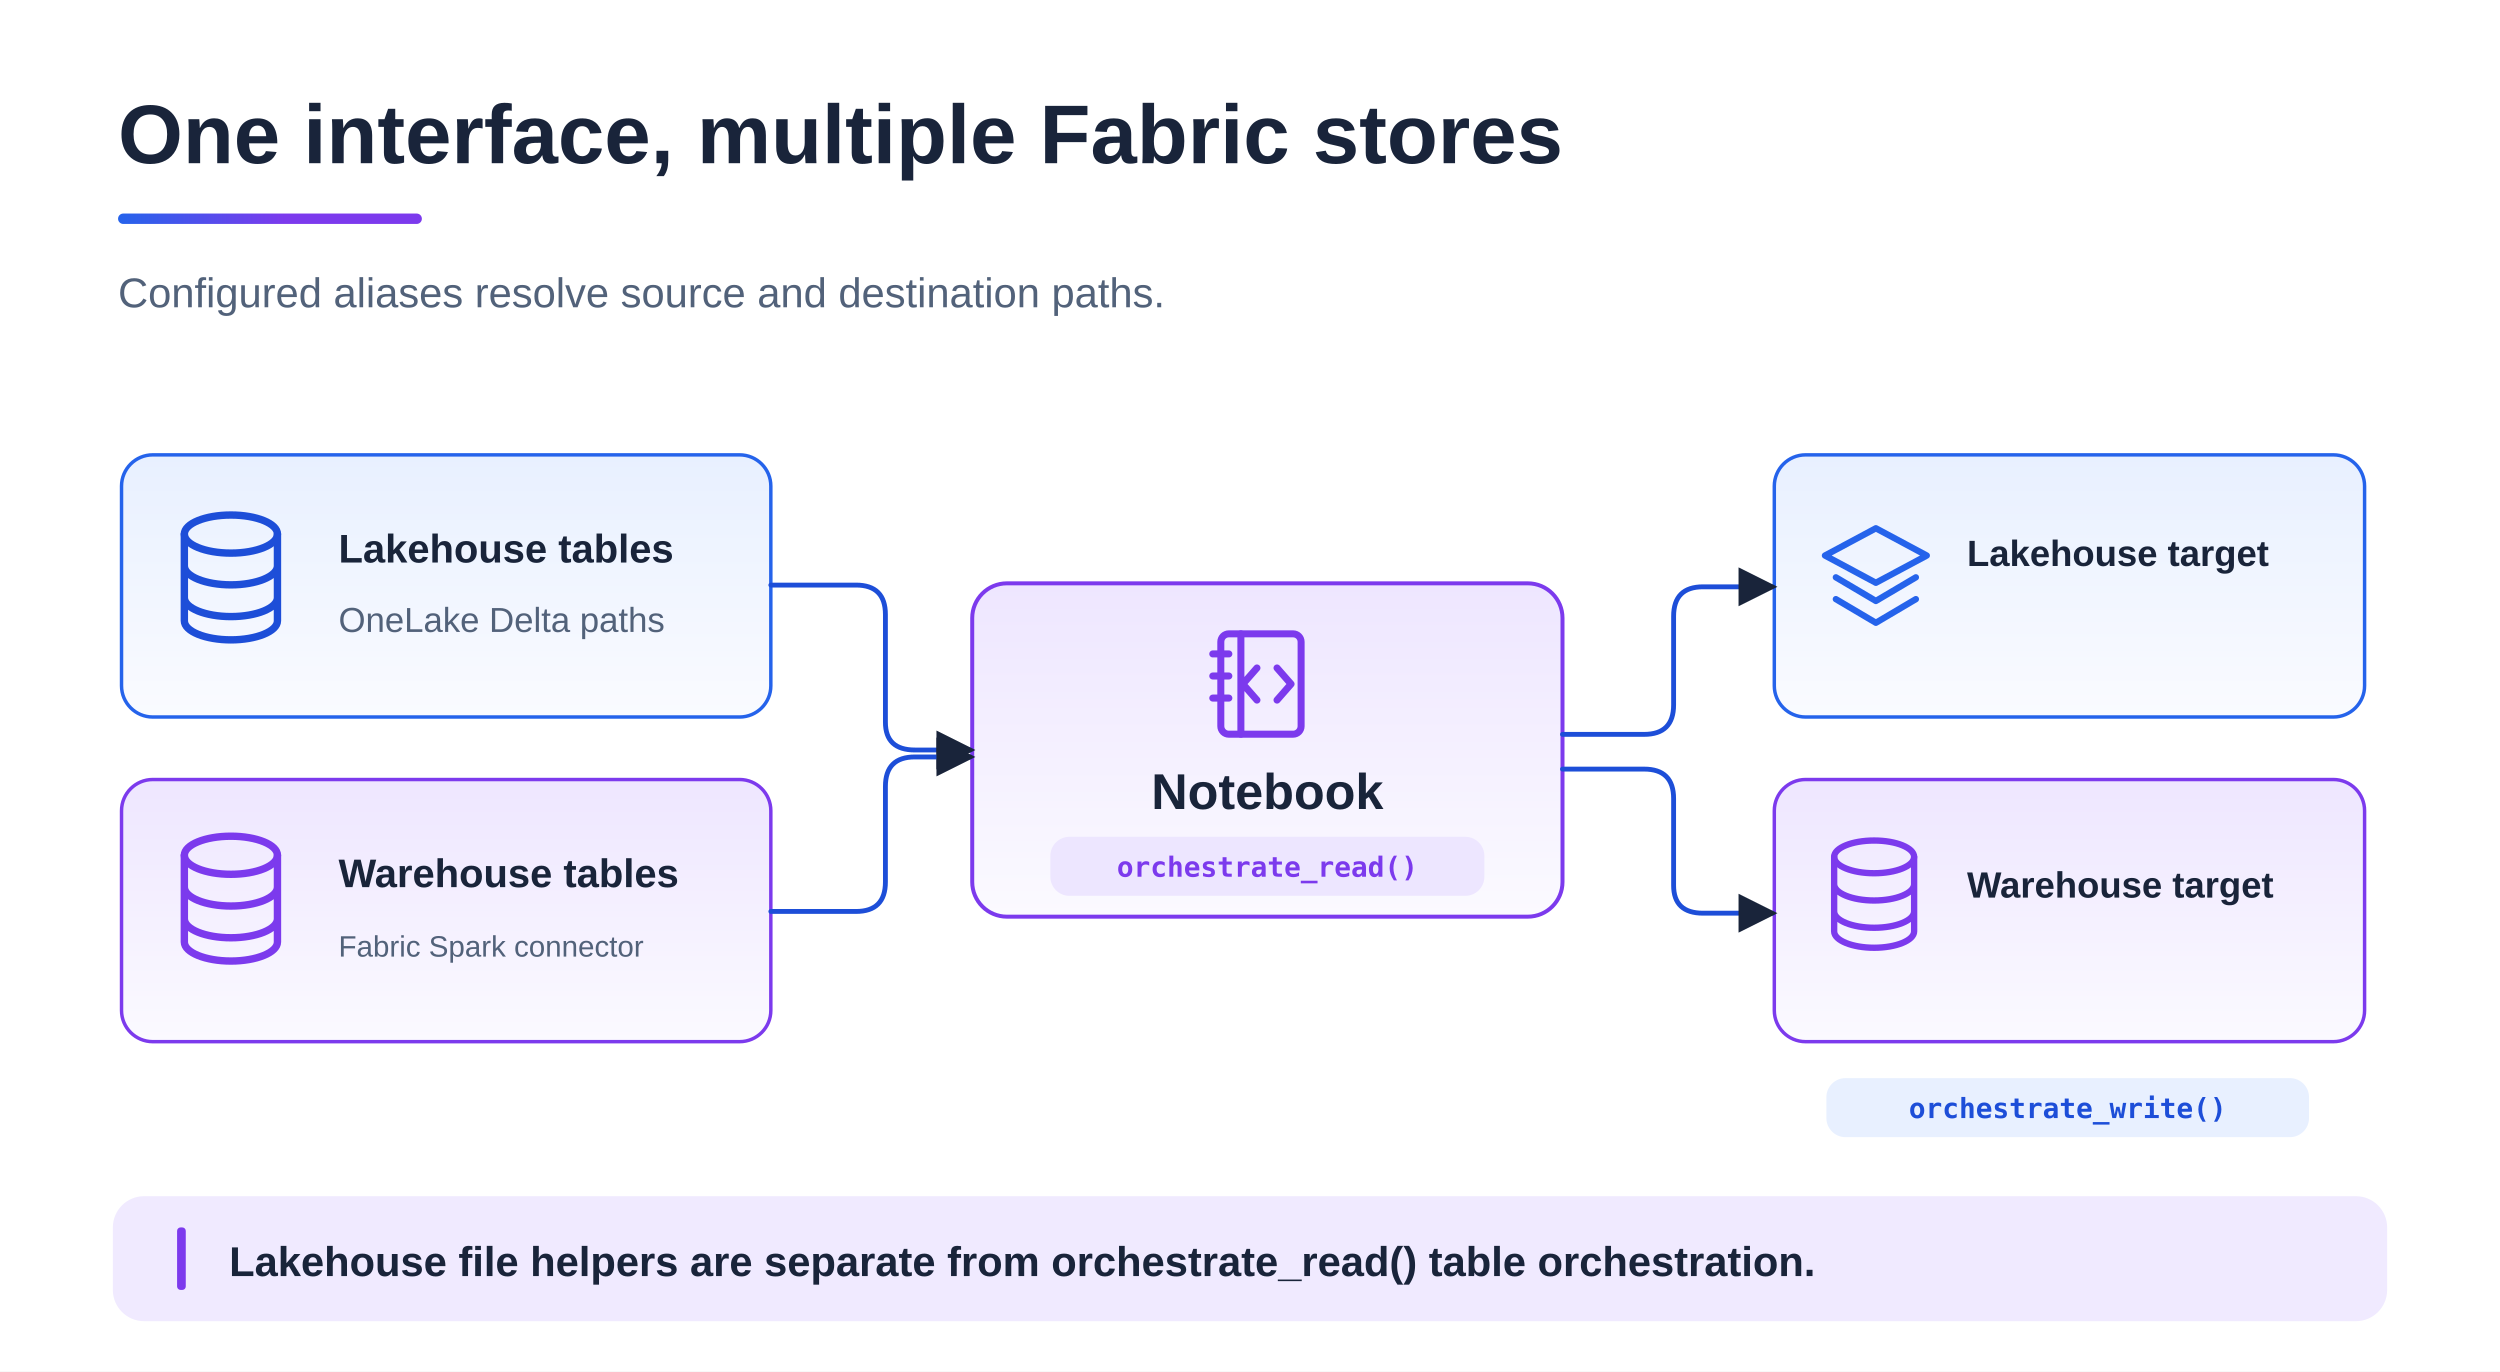
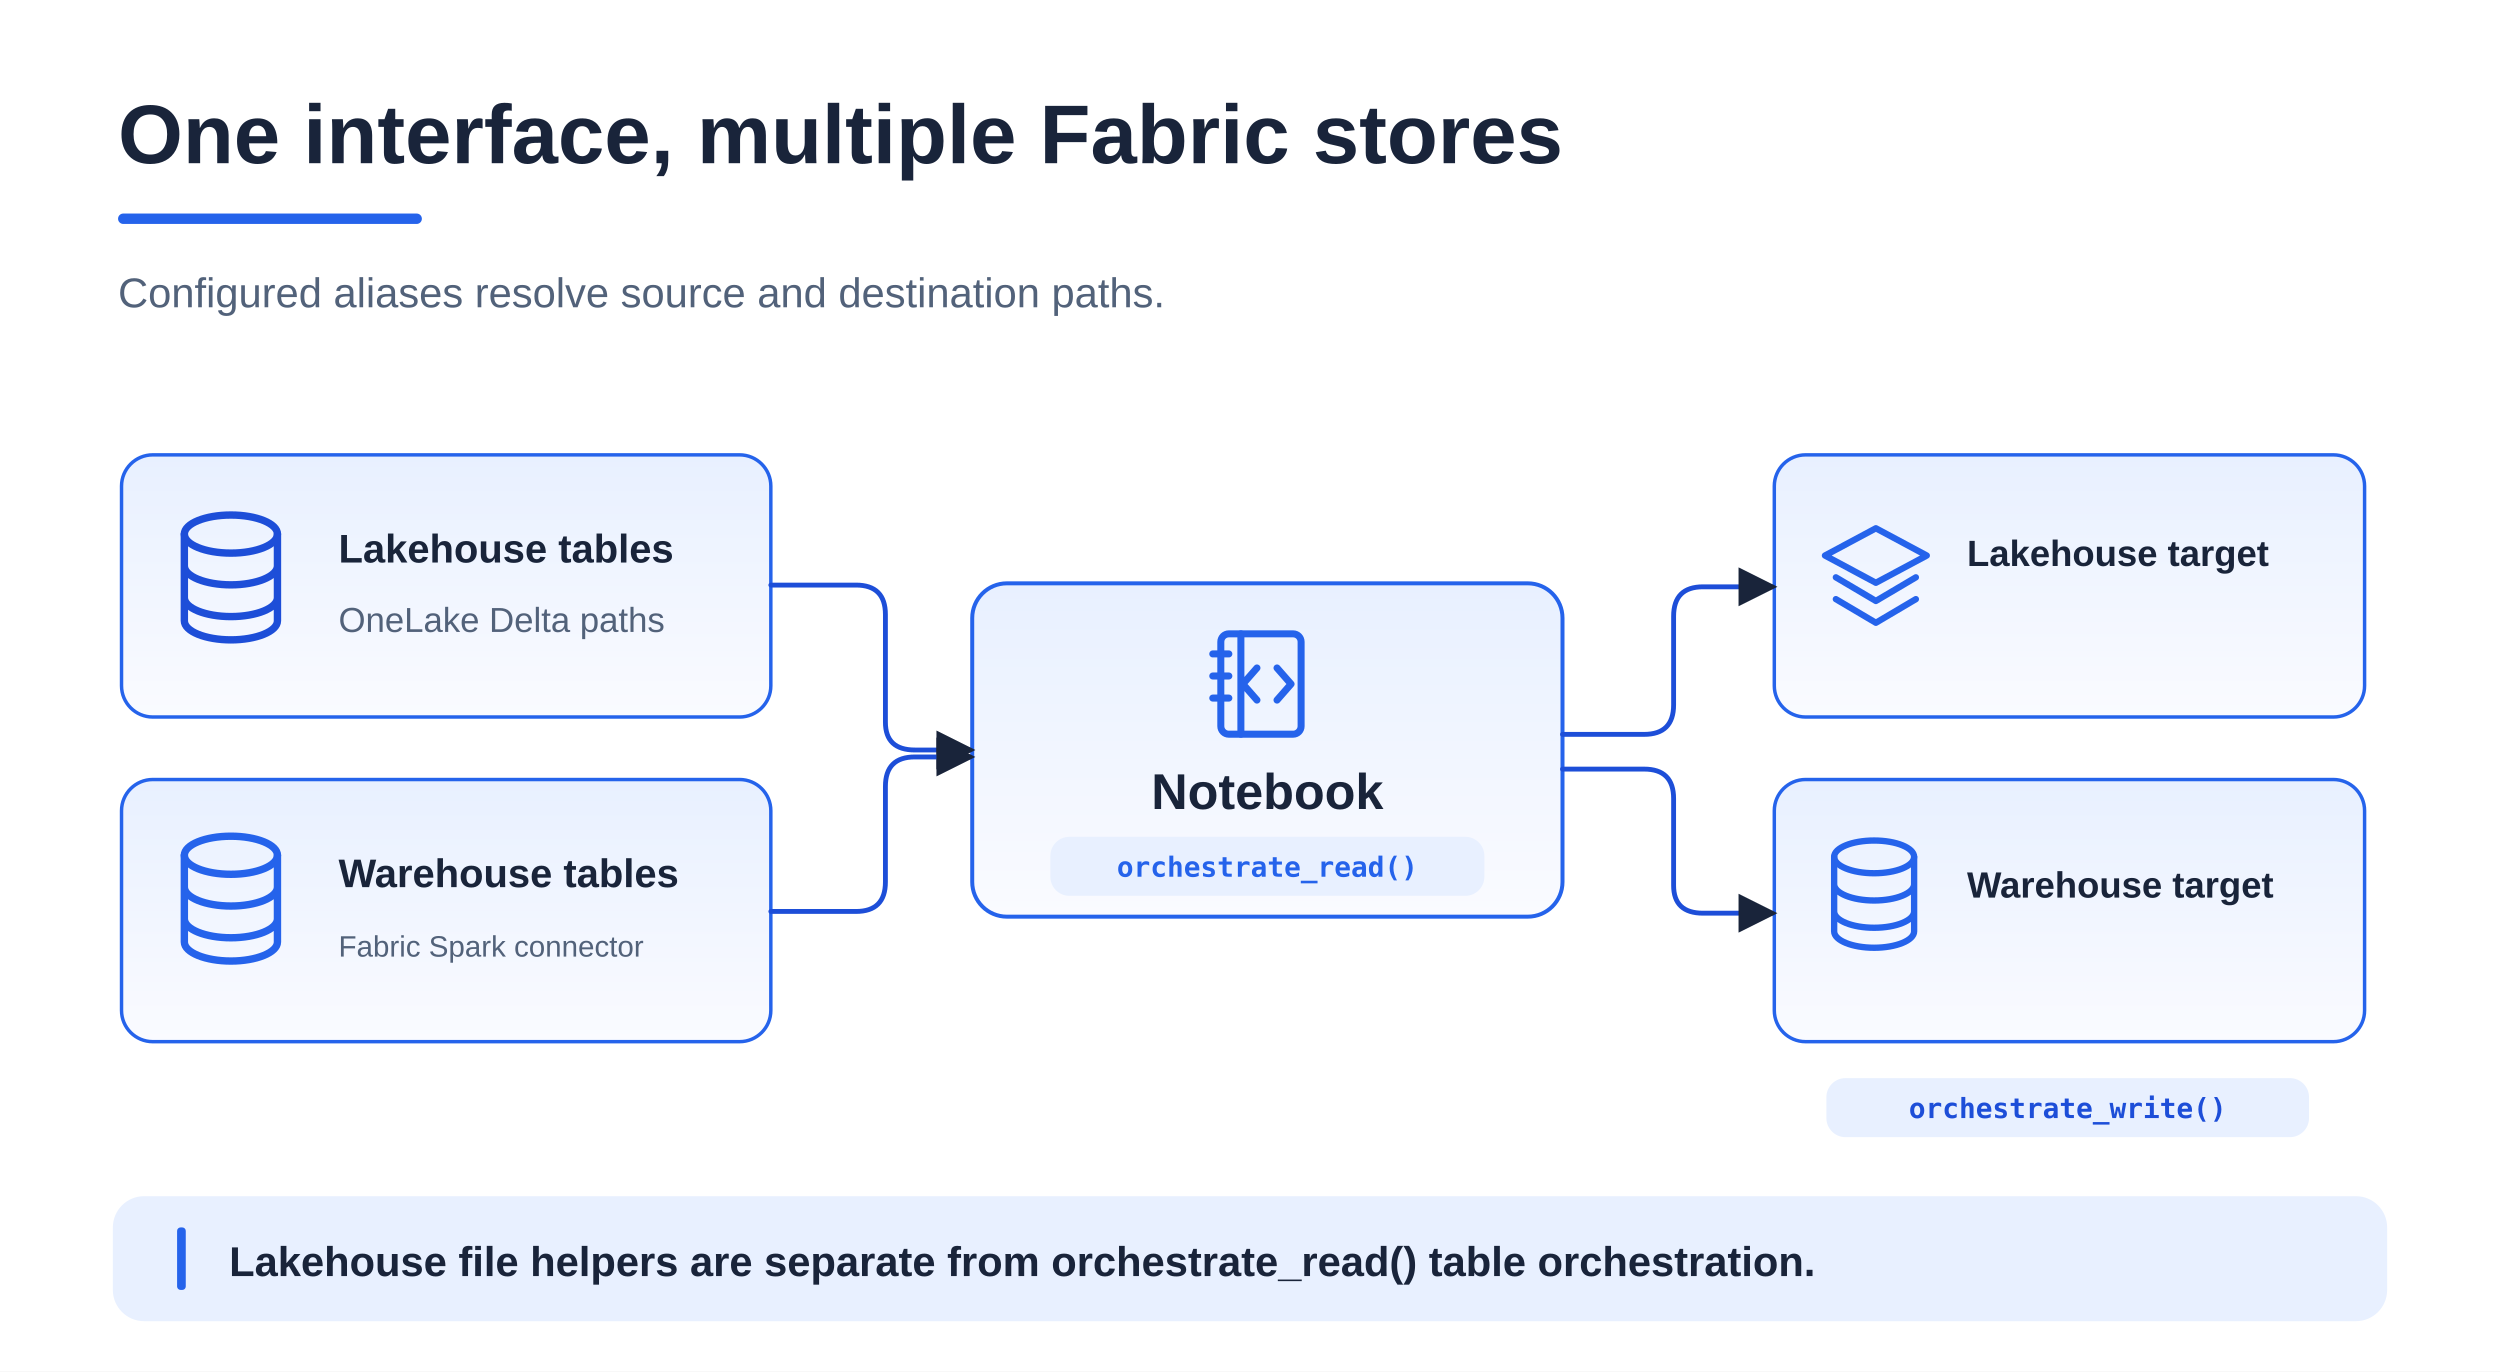
<svg xmlns="http://www.w3.org/2000/svg" width="1440" height="790" viewBox="0 0 1440 790" role="img" aria-label="One interface, multiple Fabric stores">
  <defs>
    <linearGradient id="accent">
      <stop offset="0%" stop-color="#2563EB" />
-       <stop offset="55%" stop-color="#7C3AED" />
-       <stop offset="100%" stop-color="#7C3AED" />
+       <stop offset="55%" stop-color="#2563EB" />
+       <stop offset="100%" stop-color="#2563EB" />
    </linearGradient>
    <linearGradient id="bl" x2="0" y2="1">
      <stop offset="0%" stop-color="#E8F0FF" />
      <stop offset="100%" stop-color="#FAFBFF" />
    </linearGradient>
    <linearGradient id="gr" x2="0" y2="1">
-       <stop offset="0%" stop-color="#EEE6FF" />
-       <stop offset="100%" stop-color="#FBFAFF" />
+       <stop offset="0%" stop-color="#E8F0FF" />
+       <stop offset="100%" stop-color="#FAFBFF" />
    </linearGradient>
    <linearGradient id="aq" x2="0" y2="1">
-       <stop offset="0%" stop-color="#EEE6FF" />
-       <stop offset="100%" stop-color="#FBFAFF" />
+       <stop offset="0%" stop-color="#E8F0FF" />
+       <stop offset="100%" stop-color="#FAFBFF" />
    </linearGradient>
    <marker id="ar" markerWidth="8" markerHeight="8" refX="7" refY="4" orient="auto">
      <path d="M0 0L8 4L0 8Z" fill="#19243A" />
    </marker>
  </defs>
  <rect width="1440" height="790" fill="#fff" />
  <text x="68" y="94" fill="#19243A" font-family="Segoe UI,Arial,sans-serif" font-size="48" font-weight="700" text-anchor="start">One interface, multiple Fabric stores</text>
  <rect x="68" y="123" width="175" height="6" rx="3" fill="url(#accent)" />
  <text x="68" y="177" fill="#52627A" font-family="Segoe UI,Arial,sans-serif" font-size="24" font-weight="400" text-anchor="start">Configured aliases resolve source and destination paths.</text>
  <rect x="70" y="262" width="374" height="151" rx="18" fill="url(#bl)" stroke="#2563EB" stroke-width="2" />
  <g transform="translate(94 293) scale(1.21875)" fill="none" stroke="#1D4ED8" stroke-width="3.5" stroke-linejoin="round" stroke-linecap="round">
    <ellipse cx="32" cy="12" rx="22" ry="9" />
    <path d="M10 12v15c0 5 10 9 22 9s22-4 22-9V12M10 27v15c0 5 10 9 22 9s22-4 22-9V27M10 42v11c0 5 10 9 22 9s22-4 22-9V42" />
  </g>
  <text x="195" y="324" fill="#19243A" font-family="Segoe UI,Arial,sans-serif" font-size="23" font-weight="700" text-anchor="start">Lakehouse tables</text>
  <text x="195" y="364" fill="#52627A" font-family="Segoe UI,Arial,sans-serif" font-size="20" font-weight="400" text-anchor="start">OneLake Delta paths</text>
-   <rect x="70" y="449" width="374" height="151" rx="18" fill="url(#aq)" stroke="#7C3AED" stroke-width="2" />
-   <g transform="translate(94 478) scale(1.21875)" fill="none" stroke="#7C3AED" stroke-width="3.5" stroke-linejoin="round" stroke-linecap="round">
+   <rect x="70" y="449" width="374" height="151" rx="18" fill="url(#aq)" stroke="#2563EB" stroke-width="2" />
+   <g transform="translate(94 478) scale(1.21875)" fill="none" stroke="#2563EB" stroke-width="3.5" stroke-linejoin="round" stroke-linecap="round">
    <ellipse cx="32" cy="12" rx="22" ry="9" />
    <path d="M10 12v15c0 5 10 9 22 9s22-4 22-9V12M10 27v15c0 5 10 9 22 9s22-4 22-9V27M10 42v11c0 5 10 9 22 9s22-4 22-9V42" />
  </g>
  <text x="195" y="511" fill="#19243A" font-family="Segoe UI,Arial,sans-serif" font-size="23" font-weight="700" text-anchor="start">Warehouse tables</text>
  <text x="195" y="551" fill="#52627A" font-family="Segoe UI,Arial,sans-serif" font-size="17" font-weight="400" text-anchor="start">Fabric Spark connector</text>
-   <rect x="560" y="336" width="340" height="192" rx="20" fill="url(#gr)" stroke="#7C3AED" stroke-width="2.3" />
-   <g transform="translate(687 357) scale(1.15625)" fill="none" stroke="#7C3AED" stroke-width="3.5" stroke-linejoin="round" stroke-linecap="round">
+   <rect x="560" y="336" width="340" height="192" rx="20" fill="url(#gr)" stroke="#2563EB" stroke-width="2.3" />
+   <g transform="translate(687 357) scale(1.15625)" fill="none" stroke="#2563EB" stroke-width="3.5" stroke-linejoin="round" stroke-linecap="round">
    <rect x="14" y="7" width="40" height="50" rx="4" />
    <path d="M24 7v50M10 17h8M10 28h8M10 39h8M32 24l-7 8 7 8M42 24l7 8-7 8" />
  </g>
  <text x="730" y="466" fill="#19243A" font-family="Segoe UI,Arial,sans-serif" font-size="29" font-weight="700" text-anchor="middle">Notebook</text>
-   <rect x="605" y="482" width="250" height="34" rx="11" fill="#EDE6FF" stroke="none" stroke-width="0" />
-   <text x="730" y="505" fill="#7C3AED" font-family="Cascadia Code,Consolas,monospace" font-size="16" font-weight="600" text-anchor="middle">orchestrate_read()</text>
+   <rect x="605" y="482" width="250" height="34" rx="11" fill="#E8F0FF" stroke="none" stroke-width="0" />
+   <text x="730" y="505" fill="#2563EB" font-family="Cascadia Code,Consolas,monospace" font-size="16" font-weight="600" text-anchor="middle">orchestrate_read()</text>
  <rect x="1022" y="262" width="340" height="151" rx="18" fill="url(#bl)" stroke="#2563EB" stroke-width="2" />
  <g transform="translate(1047 298) scale(1.046875)" fill="none" stroke="#2563EB" stroke-width="3.5" stroke-linejoin="round" stroke-linecap="round">
    <path d="M32 6 60 21 32 36 4 21 32 6ZM10 33 32 46 54 33M10 45 32 58 54 45" />
  </g>
  <text x="1133" y="326" fill="#19243A" font-family="Segoe UI,Arial,sans-serif" font-size="21" font-weight="700" text-anchor="start">Lakehouse target</text>
-   <rect x="1022" y="449" width="340" height="151" rx="18" fill="url(#aq)" stroke="#7C3AED" stroke-width="2" />
-   <g transform="translate(1046 481) scale(1.046875)" fill="none" stroke="#7C3AED" stroke-width="3.5" stroke-linejoin="round" stroke-linecap="round">
+   <rect x="1022" y="449" width="340" height="151" rx="18" fill="url(#aq)" stroke="#2563EB" stroke-width="2" />
+   <g transform="translate(1046 481) scale(1.046875)" fill="none" stroke="#2563EB" stroke-width="3.5" stroke-linejoin="round" stroke-linecap="round">
    <ellipse cx="32" cy="12" rx="22" ry="9" />
    <path d="M10 12v15c0 5 10 9 22 9s22-4 22-9V12M10 27v15c0 5 10 9 22 9s22-4 22-9V27M10 42v11c0 5 10 9 22 9s22-4 22-9V42" />
  </g>
  <text x="1133" y="517" fill="#19243A" font-family="Segoe UI,Arial,sans-serif" font-size="21" font-weight="700" text-anchor="start">Warehouse target</text>
  <path d="M444 337H493Q510 337 510 354V416Q510 432 527 432H559" fill="none" stroke="#1D4ED8" stroke-width="2.8" stroke-linejoin="round" stroke-linecap="round" marker-end="url(#ar)" />
  <path d="M444 525H493Q510 525 510 508V453Q510 436 527 436H559" fill="none" stroke="#1D4ED8" stroke-width="2.8" stroke-linejoin="round" stroke-linecap="round" marker-end="url(#ar)" />
  <path d="M900 423H947Q964 423 964 406V355Q964 338 981 338H1021" fill="none" stroke="#1D4ED8" stroke-width="2.8" stroke-linejoin="round" stroke-linecap="round" marker-end="url(#ar)" />
  <path d="M900 443H947Q964 443 964 460V510Q964 526 981 526H1021" fill="none" stroke="#1D4ED8" stroke-width="2.8" stroke-linejoin="round" stroke-linecap="round" marker-end="url(#ar)" />
  <rect x="1052" y="621" width="278" height="34" rx="11" fill="#E8F0FF" stroke="none" stroke-width="0" />
  <text x="1191" y="644" fill="#1D4ED8" font-family="Cascadia Code,Consolas,monospace" font-size="16" font-weight="600" text-anchor="middle">orchestrate_write()</text>
-   <rect x="65" y="689" width="1310" height="72" rx="18" fill="#F0EAFF" stroke="none" stroke-width="0" />
-   <rect x="102" y="707" width="5" height="36" rx="2" fill="#7C3AED" />
+   <rect x="65" y="689" width="1310" height="72" rx="18" fill="#E8F0FF" stroke="none" stroke-width="0" />
+   <rect x="102" y="707" width="5" height="36" rx="2" fill="#2563EB" />
  <text x="132" y="735" fill="#19243A" font-family="Segoe UI,Arial,sans-serif" font-size="24" font-weight="600" text-anchor="start">Lakehouse file helpers are separate from orchestrate_read() table orchestration.</text>
</svg>
